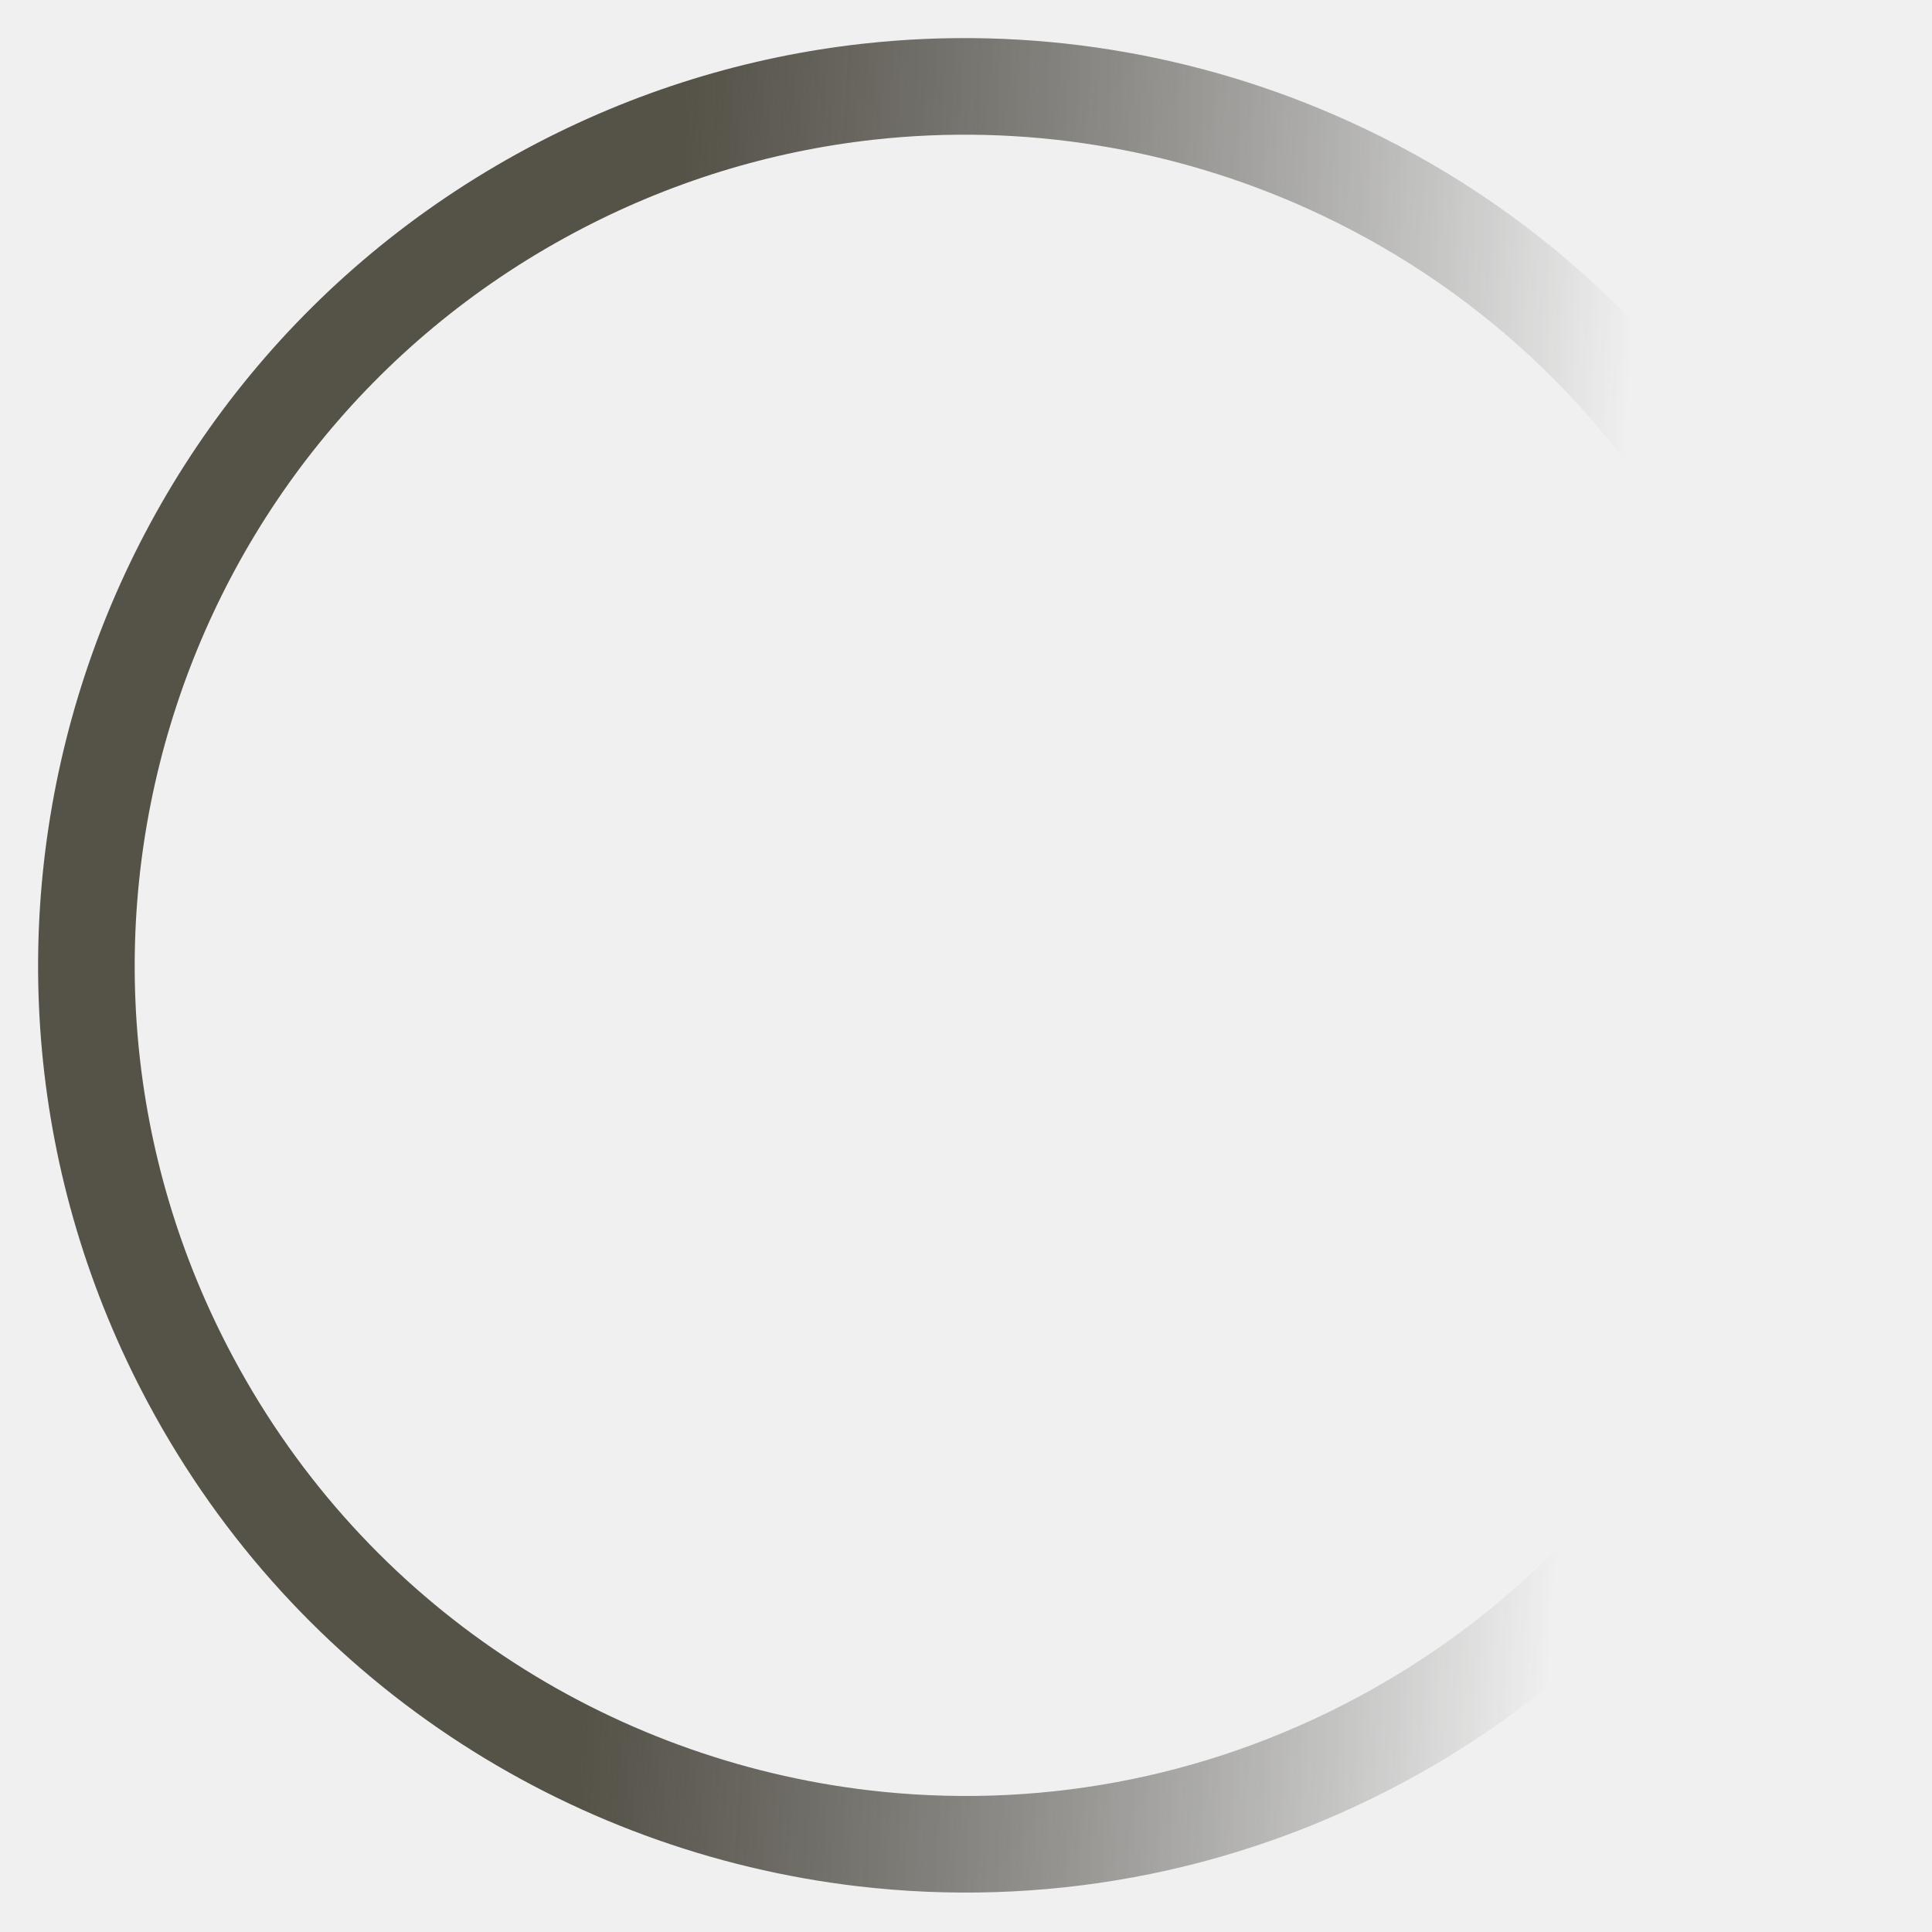
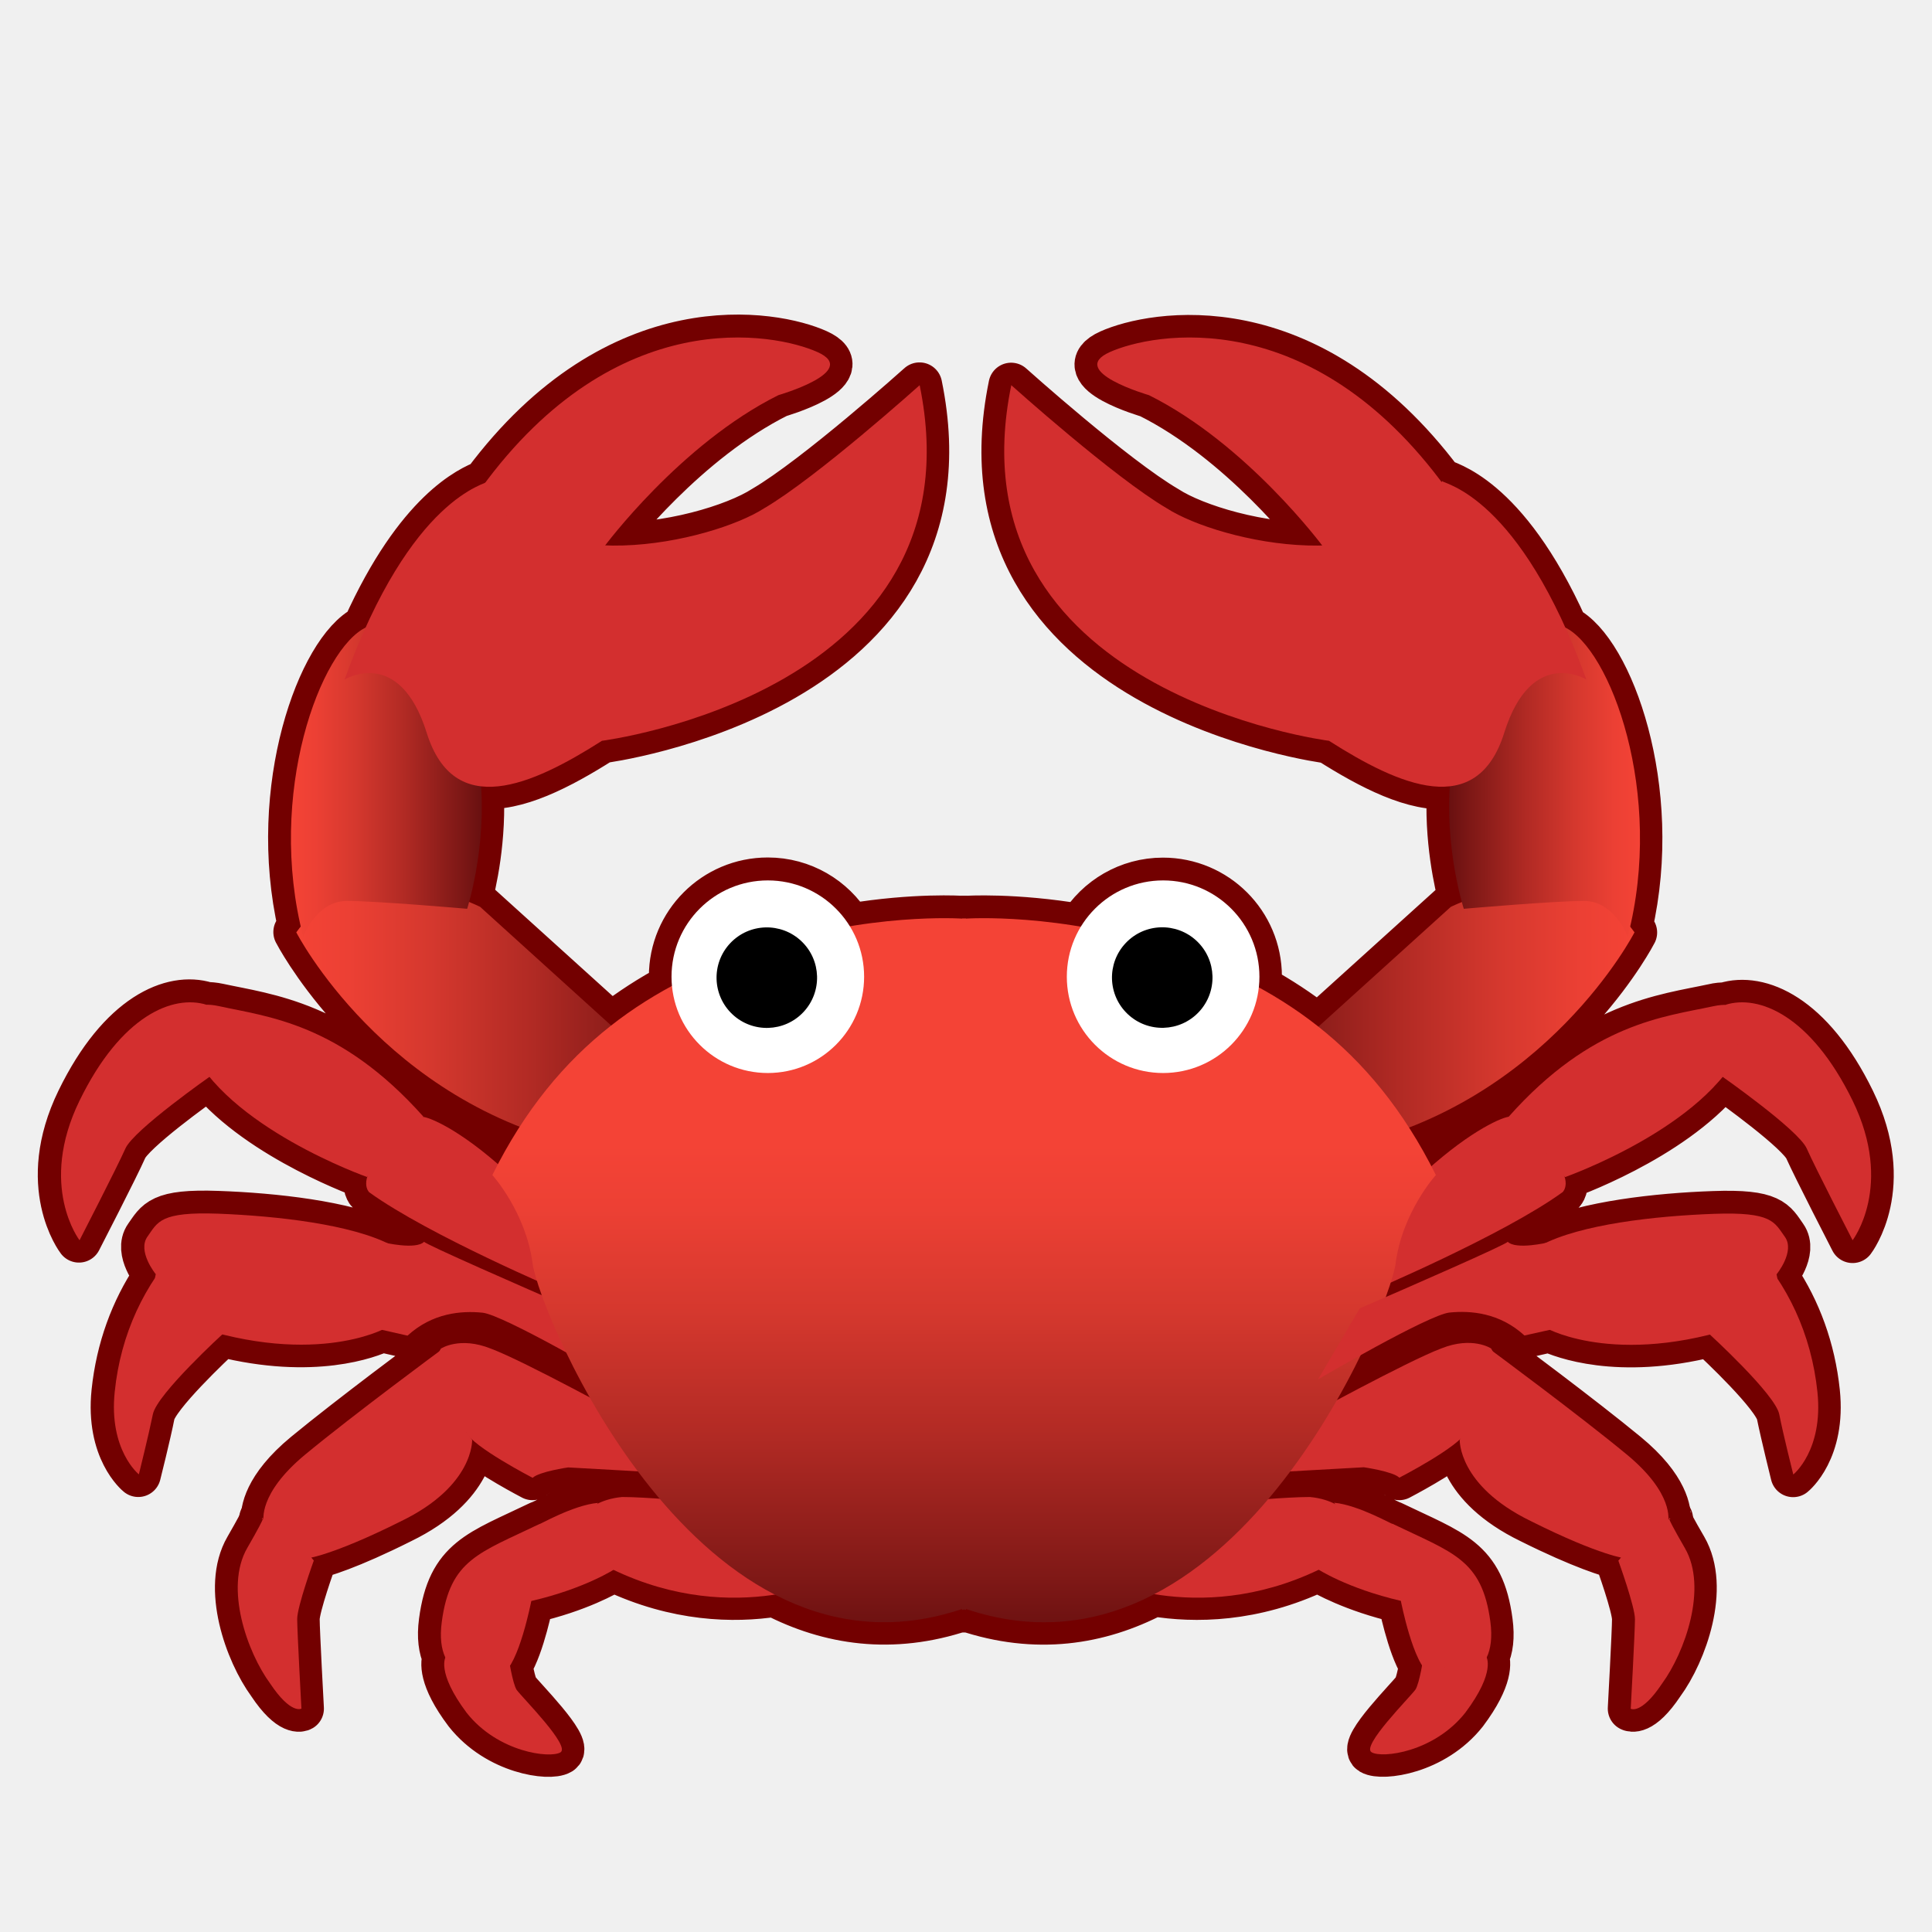
- <svg xmlns="http://www.w3.org/2000/svg" width="192" height="192" viewBox="0 0 20 20" fill="none">
-   <path d="M18.01 5.694C18.821 7.206 19.16 8.844 19.08 10.44C18.926 13.522 17.207 16.447 14.292 18.01C12.588 18.924 10.724 19.239 8.94 19.03C6.085 18.695 3.436 17.016 1.976 14.292C-0.398 9.864 1.266 4.35 5.694 1.976C6.748 1.411 7.863 1.075 8.982 0.95C10.622 0.767 12.273 1.038 13.754 1.71C15.51 2.505 17.028 3.863 18.01 5.694Z" stroke="url(#paint0_linear_0_497)" />
-   <defs>
-     <linearGradient id="paint0_linear_0_497" x1="0.756" y1="8.723" x2="20.965" y2="9.992" gradientUnits="userSpaceOnUse">
-       <stop offset="0.288" stop-color="#555248" />
-       <stop offset="0.78" stop-color="#1B1A17" stop-opacity="0" />
-     </linearGradient>
-   </defs>
+ <svg xmlns="http://www.w3.org/2000/svg" xmlns:xlink="http://www.w3.org/1999/xlink" width="128" height="128" style="enable-background:new 0 0 128 128;">
+   <g id="Layer_1">
+     <g>
+       <path d=" M17.34,100.63c0,0,0.03,0,0.08,0.01C17.49,100.45,17.34,100.63,17.34,100.63z" style="fill:none;stroke:#730000;stroke-width:3;stroke-linecap:round;stroke-linejoin:round;stroke-miterlimit:10;" />
+       <path d=" M110.59,100.64c0.05-0.01,0.08-0.01,0.08-0.01S110.51,100.45,110.59,100.64z" style="fill:none;stroke:#730000;stroke-width:3;stroke-linecap:round;stroke-linejoin:round;stroke-miterlimit:10;" />
+       <path d=" M114.12,71.35c0.76,0.54,5.07,3.62,5.58,4.75c0.55,1.24,3.04,6.08,3.04,6.08s2.76-3.59,0-9.25s-6.21-7.04-8.42-6.35 c0,0,0.01,0.01,0.01,0.01c-0.24-0.01-0.51,0.01-0.84,0.09c-3.18,0.69-8.01,1.1-13.53,7.32c0,0,0.01,0.01,0.01,0.01 c-0.49,0.06-2.38,0.87-5.14,3.3c-0.47-0.91-0.97-1.78-1.49-2.59c10.38-4.03,14.95-12.94,14.95-12.94c-0.1-0.14-0.2-0.26-0.3-0.39 c2.1-9.17-1.33-18.33-4.28-19.78c-4.01-8.91-8.04-9.54-8.18-9.73c-0.01,0.02-0.02,0.04-0.03,0.06 c-8.87-11.85-19.18-9.87-21.99-8.61c-2.84,1.28,2.6,2.85,2.6,2.85c6.09,3.03,10.89,9.19,11.48,9.96 c-4.06,0.1-8.42-1.24-10.29-2.45c-3.48-2.03-10.31-8.16-10.31-8.16c-4.18,20.36,21.05,23.56,21.05,23.56 c2.77,1.76,5.7,3.27,8.01,3c-0.23,3.48,0.49,6.55,0.79,7.67c-0.46,0.19-0.73,0.32-0.73,0.32l-8.78,7.94 c-1.26-0.99-2.58-1.85-3.94-2.6c0.03-0.24,0.04-0.47,0.04-0.72c0-3.53-2.86-6.38-6.38-6.38c-2.31,0-4.33,1.23-5.45,3.07 c-4.41-0.75-7.59-0.54-7.6-0.54v-0.01c-0.06,0-0.09,0-0.13,0c-0.04,0-0.07,0-0.13,0v0.01c-0.02,0-3.11-0.21-7.44,0.51 c-1.12-1.83-3.13-3.05-5.43-3.05c-3.53,0-6.38,2.86-6.38,6.38c0,0.21,0.01,0.42,0.03,0.63c-1.39,0.75-2.74,1.61-4.02,2.61 l-8.7-7.87c0,0-0.27-0.13-0.73-0.32c0.31-1.12,1.02-4.19,0.79-7.67c2.31,0.27,5.24-1.24,8.01-3c0,0,25.23-3.2,21.05-23.56 c0,0-6.83,6.13-10.31,8.16c-1.91,1.23-6.4,2.6-10.53,2.45c0.59-0.78,5.39-6.93,11.48-9.96c0,0,5.44-1.57,2.6-2.85 c-2.81-1.27-13.15-3.25-22.03,8.66c-0.94,0.38-4.44,1.86-7.94,9.61c-2.95,1.45-6.38,10.61-4.28,19.78c-0.1,0.13-0.2,0.25-0.3,0.39 c0,0,4.53,8.82,14.81,12.88c-0.5,0.78-0.98,1.62-1.45,2.5c-2.66-2.31-4.48-3.1-4.97-3.15c0,0,0.01-0.01,0.01-0.01 c-5.52-6.21-10.36-6.63-13.53-7.32c-0.33-0.07-0.6-0.09-0.84-0.09c0,0,0.01-0.01,0.01-0.01c-2.21-0.69-5.66,0.69-8.42,6.35 s0,9.25,0,9.25s2.49-4.83,3.04-6.08c0.5-1.13,4.81-4.21,5.58-4.75c3.41,4.16,10.44,6.64,10.44,6.64c0.01-0.02,0.03-0.05,0.05-0.07 c-0.24,0.73,0.1,1.07,0.1,1.07c2.88,2.09,8.38,4.65,11.11,5.87c0.09,0.28,0.19,0.6,0.32,0.95c-3.35-1.47-7.79-3.43-7.79-3.54 c-0.48,0.48-2.09,0.17-2.53,0.08c-2.69-1.27-7.41-1.79-11.12-1.92c-3.87-0.14-4,0.55-4.7,1.52c-0.69,0.97,0.55,2.49,0.55,2.49 c-0.02,0.07-0.01,0.15-0.02,0.22c-1.45,2.17-2.4,4.73-2.7,7.59c-0.4,3.86,1.6,5.46,1.6,5.46s0.67-2.66,0.93-3.99 c0.25-1.23,4.01-4.75,4.59-5.29c6.11,1.53,9.81,0.07,10.61-0.31L27,88.48c1.66-1.52,3.59-1.66,4.97-1.52 c0.77,0.08,3.37,1.43,5.53,2.63c0.46,0.95,0.98,1.95,1.57,2.99c-2.23-1.19-5.24-2.75-6.55-3.24c-2.07-0.83-3.31,0-3.31,0 c-0.03,0.05-0.05,0.11-0.08,0.17c-0.71,0.52-5.93,4.4-8.89,6.84c-2.7,2.23-2.8,3.86-2.78,4.3c-0.02,0-0.03-0.01-0.05-0.01 c-0.07,0.18-0.32,0.67-1.04,1.92c-1.52,2.62,0,6.9,1.52,8.98c1.38,2.07,2.07,1.66,2.07,1.66s-0.28-5.11-0.28-5.94 s1.1-3.87,1.1-3.87c-0.06-0.07-0.11-0.14-0.17-0.21c0.72-0.16,2.52-0.69,5.97-2.42c4.83-2.35,4.7-5.39,4.7-5.39 c-0.01-0.01-0.01-0.02-0.02-0.03c1.11,1.04,4.02,2.55,4.02,2.55c0.41-0.41,2.35-0.69,2.35-0.69l4.62,0.26 c0.46,0.62,0.95,1.22,1.45,1.82c-0.86-0.06-1.82-0.11-2.49-0.11c-0.75,0.07-1.29,0.27-1.65,0.46c0.03-0.04,0.05-0.07,0.05-0.07 c-1.66,0.14-4,1.52-3.87,1.38c-4,1.93-5.94,2.35-6.49,6.49c-0.14,1.04-0.02,1.81,0.24,2.37c-0.11,0.26-0.35,1.31,1.42,3.66 c2.07,2.62,5.52,3.04,6.21,2.62c0.69-0.41-2.49-3.59-2.9-4.14c-0.17-0.26-0.34-1.04-0.45-1.61c0.83-1.3,1.41-4.29,1.41-4.29 c3.14-0.72,5.03-1.81,5.46-2.07c4.2,2,8.01,2.06,10.68,1.65c3.61,1.86,7.76,2.53,12.41,0.97v0.07c0.04-0.01,0.09-0.03,0.13-0.04 c0.04,0.01,0.09,0.02,0.13,0.04v-0.07c4.67,1.57,8.84,0.89,12.46-1c2.67,0.44,6.58,0.43,10.88-1.62c0.43,0.26,2.32,1.34,5.46,2.07 c0,0,0.58,2.98,1.41,4.29c-0.11,0.56-0.28,1.35-0.45,1.61c-0.41,0.55-3.59,3.73-2.9,4.14c0.69,0.41,4.14,0,6.21-2.62 c1.76-2.35,1.53-3.4,1.42-3.66c0.27-0.56,0.38-1.33,0.24-2.37c-0.55-4.14-2.49-4.56-6.49-6.49c0.14,0.14-2.21-1.24-3.87-1.38 c0,0,0.02,0.03,0.05,0.07c-0.36-0.19-0.91-0.39-1.65-0.46c-0.73,0-1.82,0.06-2.75,0.13c0.51-0.6,1-1.2,1.46-1.82l4.88-0.28 c0,0,1.93,0.28,2.35,0.69c0,0,2.91-1.51,4.02-2.55c-0.01,0.01-0.01,0.02-0.02,0.03c0,0-0.14,3.04,4.7,5.39 c3.45,1.72,5.25,2.25,5.97,2.42c-0.06,0.07-0.11,0.13-0.17,0.21c0,0,1.1,3.04,1.1,3.87s-0.28,5.94-0.28,5.94s0.69,0.41,2.07-1.66 c1.52-2.07,3.04-6.35,1.52-8.98c-0.73-1.25-0.98-1.75-1.04-1.92c-0.01,0-0.03,0-0.05,0.01c0.03-0.44-0.07-2.07-2.78-4.3 c-2.96-2.44-8.18-6.32-8.89-6.84c-0.03-0.05-0.05-0.11-0.08-0.17c0,0-1.24-0.83-3.31,0c-1.38,0.52-4.65,2.22-6.9,3.43 c0.59-1.04,1.12-2.04,1.58-2.99c2.22-1.23,5.07-2.73,5.88-2.82c1.38-0.14,3.31,0,4.97,1.52l1.68-0.38 c0.8,0.37,4.5,1.84,10.61,0.31c0.58,0.54,4.35,4.06,4.59,5.29c0.27,1.33,0.93,3.99,0.93,3.99s2-1.6,1.6-5.46 c-0.3-2.86-1.25-5.42-2.7-7.59c-0.01-0.07,0-0.15-0.02-0.22c0,0,1.24-1.52,0.55-2.49c-0.69-0.97-0.83-1.66-4.7-1.52 c-3.72,0.13-8.43,0.66-11.12,1.92c-0.44,0.09-2.05,0.4-2.53-0.08c0,0.12-4.7,2.19-8.09,3.67c0.13-0.35,0.23-0.66,0.32-0.95 c2.62-1.16,8.42-3.84,11.4-6c0,0,0.34-0.34,0.1-1.07c0.02,0.02,0.03,0.05,0.05,0.07C103.68,77.99,110.71,75.5,114.12,71.35z" style="fill:none;stroke:#730000;stroke-width:3;stroke-linecap:round;stroke-linejoin:round;stroke-miterlimit:10;" />
+     </g>
+     <g>
+       <path d="M41.78,94.04c0,0,2.76,3.45,3.18,3.59l-7.32-0.41c0,0-1.93,0.28-2.35,0.69c0,0-4-2.07-4.42-3.04 l-0.69,0.28c0,0-2.35-3.59-0.97-5.8c0,0,1.24-0.83,3.31,0C34.73,90.17,41.78,94.04,41.78,94.04z" style="fill:#D32F2F;" />
+       <path d="M29.21,89.45c0,0-0.55,2.49,2.07,5.94c0,0,0.14,3.04-4.7,5.39c-4.7,2.35-6.35,2.49-6.35,2.49 s-1.38-2.35-2.76-2.49c0,0-0.41-1.8,2.76-4.42C23.41,93.73,29.21,89.45,29.21,89.45z" style="fill:#D32F2F;" />
+       <path d="M17.34,100.63c0,0,1.24,0,3.45,2.76c0,0-1.1,3.04-1.1,3.87s0.28,5.94,0.28,5.94 s-0.69,0.41-2.07-1.66c-1.52-2.07-3.04-6.35-1.52-8.98C17.89,99.94,17.34,100.63,17.34,100.63z" style="fill:#D32F2F;" />
+       <path d="M95.48,89.34c2.07-0.83,3.31,0,3.31,0c1.38,2.21-0.97,5.8-0.97,5.8l-0.69-0.28 c-0.41,0.97-4.42,3.04-4.42,3.04c-0.41-0.41-2.35-0.69-2.35-0.69l-7.32,0.41c0.41-0.14,3.18-3.59,3.18-3.59 S93.27,90.17,95.48,89.34z" style="fill:#D32F2F;" />
+       <path d="M107.76,96.35c3.18,2.62,2.76,4.42,2.76,4.42c-1.38,0.14-2.76,2.49-2.76,2.49s-1.66-0.14-6.35-2.49 c-4.83-2.35-4.7-5.39-4.7-5.39c2.62-3.45,2.07-5.94,2.07-5.94S104.59,93.73,107.76,96.35z" style="fill:#D32F2F;" />
+       <path d="M111.63,102.57c1.52,2.62,0,6.9-1.52,8.98c-1.38,2.07-2.07,1.66-2.07,1.66s0.28-5.11,0.28-5.94 s-1.1-3.87-1.1-3.87c2.21-2.76,3.45-2.76,3.45-2.76S110.11,99.94,111.63,102.57z" style="fill:#D32F2F;" />
+       <path d="M11.99,82.51c0,0-0.53,1.07,0.67,2.66c0,0,0.28,1.29,2.15,3.16c0,0-4.41,4.03-4.68,5.36 s-0.93,3.99-0.93,3.99s-2-1.6-1.6-5.46C7.99,88.37,9.59,85.04,11.99,82.51z" style="fill:#D32F2F;" />
+       <g>
+         <linearGradient id="SVGID_1_" gradientTransform="matrix(0.9643 3.575725e-04 3.575725e-04 0.9404 0.6578 4.5951)" gradientUnits="userSpaceOnUse" x1="19.656" x2="46.931" y1="67.575" y2="67.575">
+           <stop offset="0" style="stop-color:#F44336" />
+           <stop offset="0.132" style="stop-color:#EC4034" />
+           <stop offset="0.338" style="stop-color:#D5382E" />
+           <stop offset="0.594" style="stop-color:#B12A24" />
+           <stop offset="0.887" style="stop-color:#7E1816" />
+           <stop offset="1" style="stop-color:#691010" />
+         </linearGradient>
+         <path d="M19.63,61.77c0,0,5.8,11.31,19.18,14.21c13.38,2.9,3.82,1.1,3.82,1.1l1.79-5.58 L31.81,60.08C31.81,60.08,23.77,56.01,19.63,61.77z" style="fill:url(#SVGID_1_);" />
+         <linearGradient id="SVGID_3_" gradientUnits="userSpaceOnUse" x1="19.272" x2="31.919" y1="51.659" y2="51.659">
+           <stop offset="0" style="stop-color:#F44336" />
+           <stop offset="0.132" style="stop-color:#EC4034" />
+           <stop offset="0.338" style="stop-color:#D5382E" />
+           <stop offset="0.594" style="stop-color:#B12A24" />
+           <stop offset="0.887" style="stop-color:#7E1816" />
+           <stop offset="1" style="stop-color:#691010" />
+         </linearGradient>
+         <path d="M20.09,62.06c0,0,0.87-2.37,2.89-2.37s7.97,0.52,7.97,0.52s1.58-4.85,0.71-9.98 c0,0-4.48,0.2-4.05-6.31c0,0-0.29-3.75-3.33-2.37C21.24,42.94,17.63,52.6,20.09,62.06z" style="fill:url(#SVGID_3_);" />
+         <path d="M22.83,45.02c0,0,3.63-2.24,5.44,3.53c1.81,5.78,6.95,3.5,11.61,0.53c0,0,25.23-3.2,21.05-23.56 c0,0-6.83,6.13-10.31,8.16c-3.45,2.22-15.33,4.94-18.23-1.81C32.24,32.08,27.25,32.83,22.83,45.02z" style="fill:#D32F2F;" />
+       </g>
+       <path d="M31.89,32.33c0,0,2.3,4,8.14,3.89c0,0,5.03-6.8,11.54-10.04c0,0,5.44-1.57,2.6-2.85 S40.83,20.03,31.89,32.33z" style="fill:#D32F2F;" />
+       <g>
+         <linearGradient id="SVGID_4_" gradientTransform="matrix(-0.9643 3.575725e-04 -3.575726e-04 0.9404 174.1157 4.5951)" gradientUnits="userSpaceOnUse" x1="68.235" x2="95.511" y1="67.557" y2="67.557">
+           <stop offset="0" style="stop-color:#F44336" />
+           <stop offset="0.132" style="stop-color:#EC4034" />
+           <stop offset="0.338" style="stop-color:#D5382E" />
+           <stop offset="0.594" style="stop-color:#B12A24" />
+           <stop offset="0.887" style="stop-color:#7E1816" />
+           <stop offset="1" style="stop-color:#691010" />
+         </linearGradient>
+         <path d="M108.29,61.77c0,0-5.8,11.31-19.18,14.21c-13.38,2.9-3.82,1.1-3.82,1.1l-1.79-5.58 l12.61-11.41C96.12,60.08,104.16,56.01,108.29,61.77z" style="fill:url(#SVGID_4_);" />
+         <linearGradient id="SVGID_5_" gradientTransform="matrix(-1 0 0 1 174.7735 0)" gradientUnits="userSpaceOnUse" x1="66.118" x2="78.765" y1="51.659" y2="51.659">
+           <stop offset="0" style="stop-color:#F44336" />
+           <stop offset="0.132" style="stop-color:#EC4034" />
+           <stop offset="0.338" style="stop-color:#D5382E" />
+           <stop offset="0.594" style="stop-color:#B12A24" />
+           <stop offset="0.887" style="stop-color:#7E1816" />
+           <stop offset="1" style="stop-color:#691010" />
+         </linearGradient>
+         <path d="M107.84,62.06c0,0-0.87-2.37-2.89-2.37c-2.03,0-7.97,0.52-7.97,0.52s-1.58-4.85-0.71-9.98 c0,0,4.48,0.2,4.05-6.31c0,0,0.29-3.75,3.33-2.37C106.68,42.94,110.3,52.6,107.84,62.06z" style="fill:url(#SVGID_5_);" />
+         <path d="M105.1,45.02c0,0-3.63-2.24-5.44,3.53s-6.95,3.5-11.61,0.53c0,0-25.23-3.2-21.05-23.56 c0,0,6.83,6.13,10.31,8.16c3.45,2.22,15.33,4.94,18.23-1.81C95.69,32.08,100.68,32.83,105.1,45.02z" style="fill:#D32F2F;" />
+         <path d="M95.8,32.33c0,0-2.3,4-8.14,3.89c0,0-5.03-6.8-11.54-10.04c0,0-5.44-1.57-2.6-2.85 S86.86,20.03,95.8,32.33z" style="fill:#D32F2F;" />
+       </g>
+       <path d="M33.49,77.57c0,0,1.66,1.8,2.35,4.42c0.69,2.49,1.38,3.59,1.38,3.59s-8.82-3.74-12.76-6.59 c0,0-0.78-0.73,0.74-2.38s2.21-2.49,2.76-2.62C28.38,73.98,30.45,74.81,33.49,77.57z" style="fill:#D32F2F;" />
+       <path d="M28.05,73.98c0,0-2.49,1.93-3.73,4c0,0-9.39-3.31-11.74-8.7c0,0-1.24-3.31,1.93-2.62 C17.69,67.36,22.52,67.77,28.05,73.98z" style="fill:#D32F2F;" />
+       <path d="M13.69,66.57c0,0-1.38,0.83-0.97,2.21c0.41,1.38,1.29,2.47,1.29,2.47s-5.15,3.6-5.7,4.84 c-0.55,1.24-3.04,6.08-3.04,6.08s-2.76-3.59,0-9.25C8.03,67.26,11.48,65.88,13.69,66.57z" style="fill:#D32F2F;" />
+       <path d="M45.78,99.46c0,0,3.45,3.73,9.39,5.11c0,0-7.04,3.45-15.33-0.97c0,0-2.21-1.52-0.83-3.59 c0,0,0.69-0.69,2.21-0.83C42.74,99.18,45.78,99.46,45.78,99.46z" style="fill:#D32F2F;" />
+       <path d="M39.62,99.57c0,0-0.69,0.83-0.69,2.35c0,1.52,1.82,2.02,1.82,2.02s-1.96,1.3-5.55,2.13 c0,0-0.83,4.28-1.93,4.83s-4.56,0.69-4-3.45c0.55-4.14,2.49-4.56,6.49-6.49C35.62,101.09,37.96,99.71,39.62,99.57z" style="fill:#D32F2F;" />
+       <path d="M29.54,109.75c0,0,2.21,1.8,4.14,0c0,0,0.28,1.8,0.55,2.21c0.41,0.55,3.59,3.73,2.9,4.14 c-0.69,0.41-4.14,0-6.21-2.62C28.85,110.71,29.54,109.75,29.54,109.75z" style="fill:#D32F2F;" />
+       <path d="M37.91,86.69l2.76,4.7c0,0-7.32-4.28-8.7-4.42s-3.31,0-4.97,1.52l-1.85-0.42 c0,0-1.22-4.37,0.3-5.75c0,0,2.1,0.5,2.65-0.05C28.11,82.41,34.73,85.31,37.91,86.69z" style="fill:#D32F2F;" />
+       <path d="M25.92,82.49c0,0-1.66,2.76-0.41,5.52c0,0-4.97,2.76-13.81-0.55c0,0-1.8-1.52-1.38-3.04 c0,0-1.24-1.52-0.55-2.49s0.83-1.66,4.7-1.52C18.32,80.56,23.29,81.11,25.92,82.49z" style="fill:#D32F2F;" />
+       <path d="M120.41,92.23c0.4,3.86-1.6,5.46-1.6,5.46s-0.67-2.66-0.93-3.99s-4.68-5.36-4.68-5.36 c1.86-1.86,2.15-3.16,2.15-3.16c1.2-1.6,0.67-2.66,0.67-2.66C118.41,85.04,120.01,88.37,120.41,92.23z" style="fill:#D32F2F;" />
+       <path d="M100.03,73.98c0.55,0.14,1.24,0.97,2.76,2.62c1.52,1.66,0.74,2.38,0.74,2.38 c-3.93,2.85-12.76,6.59-12.76,6.59s0.69-1.1,1.38-3.59c0.69-2.62,2.35-4.42,2.35-4.42C97.55,74.81,99.62,73.98,100.03,73.98z" style="fill:#D32F2F;" />
+       <path d="M113.49,66.67c3.18-0.69,1.93,2.62,1.93,2.62c-2.35,5.39-11.74,8.7-11.74,8.7 c-1.24-2.07-3.73-4-3.73-4C105.48,67.77,110.31,67.36,113.49,66.67z" style="fill:#D32F2F;" />
+       <path d="M122.74,72.92c2.76,5.66,0,9.25,0,9.25s-2.49-4.83-3.04-6.08c-0.55-1.24-5.7-4.84-5.7-4.84 s0.87-1.09,1.29-2.47c0.41-1.38-0.97-2.21-0.97-2.21C116.52,65.88,119.97,67.26,122.74,72.92z" style="fill:#D32F2F;" />
+       <path d="M86.78,99.18c1.52,0.14,2.21,0.83,2.21,0.83c1.38,2.07-0.83,3.59-0.83,3.59 c-8.29,4.42-15.33,0.97-15.33,0.97c5.94-1.38,9.39-5.11,9.39-5.11S85.26,99.18,86.78,99.18z" style="fill:#D32F2F;" />
+       <path d="M92.25,100.95c4,1.93,5.94,2.35,6.49,6.49c0.55,4.14-2.9,4-4,3.45c-1.1-0.55-1.93-4.83-1.93-4.83 c-3.59-0.83-5.55-2.13-5.55-2.13s1.82-0.5,1.82-2.02c0-1.52-0.69-2.35-0.69-2.35C90.04,99.71,92.38,101.09,92.25,100.95z" style="fill:#D32F2F;" />
+       <path d="M97.08,113.47c-2.07,2.62-5.52,3.04-6.21,2.62c-0.69-0.41,2.49-3.59,2.9-4.14 c0.28-0.41,0.55-2.21,0.55-2.21c1.93,1.8,4.14,0,4.14,0S99.15,110.71,97.08,113.47z" style="fill:#D32F2F;" />
+       <linearGradient id="SVGID_6_" gradientUnits="userSpaceOnUse" x1="63.875" x2="63.875" y1="75.841" y2="108.429">
+         <stop offset="0" style="stop-color:#F44336" />
+         <stop offset="0.132" style="stop-color:#EC4034" />
+         <stop offset="0.338" style="stop-color:#D5382E" />
+         <stop offset="0.594" style="stop-color:#B12A24" />
+         <stop offset="0.887" style="stop-color:#7E1816" />
+         <stop offset="1" style="stop-color:#691010" />
+       </linearGradient>
+       <path d="M77.34,62.82c-7.13-2.38-13.31-1.96-13.34-1.96v-0.01c-0.06,0-0.09,0-0.13,0 c-0.04,0-0.07,0-0.13,0v0.01c-0.03,0-6.2-0.42-13.34,1.96c-7.15,2.39-13.49,6.37-17.78,15.03c0,0,2.22,2.45,2.67,5.88 c0.44,3.27,10.97,28.75,28.45,22.87v0.07c0.04-0.01,0.09-0.03,0.13-0.04c0.04,0.01,0.09,0.02,0.13,0.04v-0.07 C81.49,112.49,92.01,87,92.46,83.73c0.44-3.43,2.67-5.88,2.67-5.88C90.83,69.19,84.49,65.21,77.34,62.82z" style="fill:url(#SVGID_6_);" />
+       <path d="M99.89,82.27c0.55,0.55,2.65,0.05,2.65,0.05c1.52,1.38,0.3,5.75,0.3,5.75L101,88.48 c-1.66-1.52-3.59-1.66-4.97-1.52c-1.38,0.14-8.7,4.42-8.7,4.42l2.76-4.7C93.27,85.31,99.89,82.41,99.89,82.27z" style="fill:#D32F2F;" />
+       <path d="M113.55,80.42c3.87-0.14,4,0.55,4.7,1.52s-0.55,2.49-0.55,2.49c0.41,1.52-1.38,3.04-1.38,3.04 c-8.84,3.31-13.81,0.55-13.81,0.55c1.24-2.76-0.41-5.52-0.41-5.52C104.71,81.11,109.68,80.56,113.55,80.42z" style="fill:#D32F2F;" />
+       <g>
+         <g>
+           <circle cx="50.87" cy="64.71" r="6.38" style="fill:#FFFFFF;" />
+           <ellipse cx="50.8" cy="64.77" rx="3.33" ry="3.33" transform="matrix(0.6853 -0.7283 0.7283 0.6853 -31.1819 57.3832)" />
+         </g>
+         <g>
+           <circle cx="77.06" cy="64.71" r="6.38" style="fill:#FFFFFF;" />
+           <ellipse cx="77" cy="64.77" rx="3.33" ry="3.33" transform="matrix(0.6853 -0.7283 0.7283 0.6853 -22.9389 76.4582)" />
+         </g>
+       </g>
+     </g>
+   </g>
+   <g id="Layer_2" style="display:none;">
+     <g style="display:inline;">
+       <g style="opacity:0.6;">
+         <circle cx="64" cy="64" r="28" style="opacity:0.61;fill:none;stroke:#000000;stroke-width:0.263;stroke-miterlimit:10;" />
+         <line style="opacity:0.61;fill:none;stroke:#000000;stroke-width:0.25;stroke-miterlimit:10;" x1="84" x2="84" y1="0" y2="128" />
+         <line style="opacity:0.61;fill:none;stroke:#000000;stroke-width:0.25;stroke-miterlimit:10;" x1="44" x2="44" y1="0" y2="128" />
+         <line style="opacity:0.61;fill:none;stroke:#000000;stroke-width:0.25;stroke-miterlimit:10;" x1="64" x2="64" y1="0" y2="128" />
+         <line style="opacity:0.61;fill:none;stroke:#000000;stroke-width:0.25;stroke-miterlimit:10;" x1="128" x2="0" y1="64" y2="64" />
+         <line style="opacity:0.61;fill:none;stroke:#000000;stroke-width:0.25;stroke-miterlimit:10;" x1="128" x2="0" y1="44" y2="44" />
+         <line style="opacity:0.61;fill:none;stroke:#000000;stroke-width:0.25;stroke-miterlimit:10;" x1="128" x2="0" y1="83.75" y2="83.75" />
+         <line style="opacity:0.61;fill:none;stroke:#000000;stroke-width:0.25;stroke-miterlimit:10;" x1="128" x2="0" y1="128" y2="0" />
+         <line style="opacity:0.61;fill:none;stroke:#000000;stroke-width:0.25;stroke-miterlimit:10;" x1="0" x2="128" y1="128" y2="0" />
+         <g style="opacity:0.61;">
+           <path d="M64,4.26c32.94,0,59.74,26.8,59.74,59.74S96.94,123.74,64,123.74S4.26,96.94,4.26,64S31.06,4.26,64,4.26 M64,4 C30.86,4,4,30.86,4,64s26.86,60,60,60s60-26.86,60-60S97.14,4,64,4L64,4z" />
+         </g>
+         <path d="M107.97,115.97H20.03 c-4.42,0-8.03-3.61-8.03-8.03V20.03c0-4.42,3.61-8.03,8.03-8.03h87.94c4.42,0,8.03,3.61,8.03,8.03v87.91 C116,112.36,112.39,115.97,107.97,115.97z" style="opacity:0.61;fill:none;stroke:#000000;stroke-width:0.258;stroke-miterlimit:10;" />
+         <path d="M100,124H28c-4.4,0-8-3.6-8-8 V12c0-4.4,3.6-8,8-8h72c4.4,0,8,3.6,8,8v104C108,120.4,104.4,124,100,124z" style="opacity:0.61;fill:none;stroke:#000000;stroke-width:0.263;stroke-miterlimit:10;" />
+         <path d="M113.77,108H14.23 C8.6,108,4,103.4,4,97.77V30.28c0-5.63,4.6-10.23,10.23-10.23h99.54c5.63,0,10.23,4.6,10.23,10.23v67.48 C124,103.4,119.4,108,113.77,108z" style="opacity:0.61;fill:none;stroke:#000000;stroke-width:0.263;stroke-miterlimit:10;" />
+       </g>
+       <g>
+         <g style="opacity:0.2;">
+           <defs>
+             <rect id="SVGID_2_" height="128" style="opacity:0.2;" width="128" x="0" y="0" />
+           </defs>
+           <clipPath id="SVGID_7_">
+             <use style="overflow:visible;" xlink:href="#SVGID_2_" />
+           </clipPath>
+           <g style="clip-path:url(#SVGID_7_);">
+             <g>
+               <line style="fill:none;stroke:#000000;stroke-width:0.25;stroke-miterlimit:10;" x1="-28" x2="-28" y1="160" y2="-32" />
+               <line style="fill:none;stroke:#000000;stroke-width:0.25;stroke-miterlimit:10;" x1="-24" x2="-24" y1="160" y2="-32" />
+               <line style="fill:none;stroke:#000000;stroke-width:0.25;stroke-miterlimit:10;" x1="-20" x2="-20" y1="160" y2="-32" />
+               <line style="fill:none;stroke:#000000;stroke-width:0.25;stroke-miterlimit:10;" x1="-16" x2="-16" y1="160" y2="-32" />
+               <line style="fill:none;stroke:#000000;stroke-width:0.25;stroke-miterlimit:10;" x1="-12" x2="-12" y1="160" y2="-32" />
+               <line style="fill:none;stroke:#000000;stroke-width:0.25;stroke-miterlimit:10;" x1="-8" x2="-8" y1="160" y2="-32" />
+               <line style="fill:none;stroke:#000000;stroke-width:0.25;stroke-miterlimit:10;" x1="-4" x2="-4" y1="160" y2="-32" />
+               <line style="fill:none;stroke:#000000;stroke-width:0.25;stroke-miterlimit:10;" x1="0" x2="0" y1="160" y2="-32" />
+               <line style="fill:none;stroke:#000000;stroke-width:0.25;stroke-miterlimit:10;" x1="4" x2="4" y1="160" y2="-32" />
+               <line style="fill:none;stroke:#000000;stroke-width:0.25;stroke-miterlimit:10;" x1="8" x2="8" y1="160" y2="-32" />
+               <line style="fill:none;stroke:#000000;stroke-width:0.25;stroke-miterlimit:10;" x1="12" x2="12" y1="160" y2="-32" />
+               <line style="fill:none;stroke:#000000;stroke-width:0.25;stroke-miterlimit:10;" x1="16" x2="16" y1="160" y2="-32" />
+               <line style="fill:none;stroke:#000000;stroke-width:0.25;stroke-miterlimit:10;" x1="20" x2="20" y1="160" y2="-32" />
+               <line style="fill:none;stroke:#000000;stroke-width:0.25;stroke-miterlimit:10;" x1="24" x2="24" y1="160" y2="-32" />
+               <line style="fill:none;stroke:#000000;stroke-width:0.25;stroke-miterlimit:10;" x1="28" x2="28" y1="160" y2="-32" />
+               <line style="fill:none;stroke:#000000;stroke-width:0.25;stroke-miterlimit:10;" x1="32" x2="32" y1="160" y2="-32" />
+               <line style="fill:none;stroke:#000000;stroke-width:0.25;stroke-miterlimit:10;" x1="36" x2="36" y1="160" y2="-32" />
+               <line style="fill:none;stroke:#000000;stroke-width:0.25;stroke-miterlimit:10;" x1="40" x2="40" y1="160" y2="-32" />
+               <line style="fill:none;stroke:#000000;stroke-width:0.25;stroke-miterlimit:10;" x1="44" x2="44" y1="160" y2="-32" />
+               <line style="fill:none;stroke:#000000;stroke-width:0.25;stroke-miterlimit:10;" x1="48" x2="48" y1="160" y2="-32" />
+               <line style="fill:none;stroke:#000000;stroke-width:0.25;stroke-miterlimit:10;" x1="52" x2="52" y1="160" y2="-32" />
+               <line style="fill:none;stroke:#000000;stroke-width:0.25;stroke-miterlimit:10;" x1="56" x2="56" y1="160" y2="-32" />
+               <line style="fill:none;stroke:#000000;stroke-width:0.25;stroke-miterlimit:10;" x1="60" x2="60" y1="160" y2="-32" />
+               <line style="fill:none;stroke:#000000;stroke-width:0.25;stroke-miterlimit:10;" x1="64" x2="64" y1="160" y2="-32" />
+               <line style="fill:none;stroke:#000000;stroke-width:0.25;stroke-miterlimit:10;" x1="68" x2="68" y1="160" y2="-32" />
+               <line style="fill:none;stroke:#000000;stroke-width:0.25;stroke-miterlimit:10;" x1="72" x2="72" y1="160" y2="-32" />
+               <line style="fill:none;stroke:#000000;stroke-width:0.25;stroke-miterlimit:10;" x1="76" x2="76" y1="160" y2="-32" />
+               <line style="fill:none;stroke:#000000;stroke-width:0.25;stroke-miterlimit:10;" x1="80" x2="80" y1="160" y2="-32" />
+               <line style="fill:none;stroke:#000000;stroke-width:0.25;stroke-miterlimit:10;" x1="84" x2="84" y1="160" y2="-32" />
+               <line style="fill:none;stroke:#000000;stroke-width:0.25;stroke-miterlimit:10;" x1="88" x2="88" y1="160" y2="-32" />
+               <line style="fill:none;stroke:#000000;stroke-width:0.25;stroke-miterlimit:10;" x1="92" x2="92" y1="160" y2="-32" />
+               <line style="fill:none;stroke:#000000;stroke-width:0.25;stroke-miterlimit:10;" x1="96" x2="96" y1="160" y2="-32" />
+               <line style="fill:none;stroke:#000000;stroke-width:0.25;stroke-miterlimit:10;" x1="100" x2="100" y1="160" y2="-32" />
+               <line style="fill:none;stroke:#000000;stroke-width:0.25;stroke-miterlimit:10;" x1="104" x2="104" y1="160" y2="-32" />
+               <line style="fill:none;stroke:#000000;stroke-width:0.25;stroke-miterlimit:10;" x1="108" x2="108" y1="160" y2="-32" />
+               <line style="fill:none;stroke:#000000;stroke-width:0.25;stroke-miterlimit:10;" x1="112" x2="112" y1="160" y2="-32" />
+               <line style="fill:none;stroke:#000000;stroke-width:0.25;stroke-miterlimit:10;" x1="116" x2="116" y1="160" y2="-32" />
+               <line style="fill:none;stroke:#000000;stroke-width:0.25;stroke-miterlimit:10;" x1="120" x2="120" y1="160" y2="-32" />
+               <line style="fill:none;stroke:#000000;stroke-width:0.25;stroke-miterlimit:10;" x1="124" x2="124" y1="160" y2="-32" />
+               <line style="fill:none;stroke:#000000;stroke-width:0.25;stroke-miterlimit:10;" x1="128" x2="128" y1="160" y2="-32" />
+               <line style="fill:none;stroke:#000000;stroke-width:0.25;stroke-miterlimit:10;" x1="132" x2="132" y1="160" y2="-32" />
+               <line style="fill:none;stroke:#000000;stroke-width:0.25;stroke-miterlimit:10;" x1="136" x2="136" y1="160" y2="-32" />
+               <line style="fill:none;stroke:#000000;stroke-width:0.25;stroke-miterlimit:10;" x1="137" x2="137" y1="166.05" y2="-25.95" />
+               <line style="fill:none;stroke:#000000;stroke-width:0.25;stroke-miterlimit:10;" x1="144" x2="144" y1="160" y2="-32" />
+               <line style="fill:none;stroke:#000000;stroke-width:0.25;stroke-miterlimit:10;" x1="148" x2="148" y1="160" y2="-32" />
+               <line style="fill:none;stroke:#000000;stroke-width:0.25;stroke-miterlimit:10;" x1="152" x2="152" y1="160" y2="-32" />
+               <line style="fill:none;stroke:#000000;stroke-width:0.25;stroke-miterlimit:10;" x1="156" x2="156" y1="160" y2="-32" />
+             </g>
+             <g>
+               <line style="fill:none;stroke:#000000;stroke-width:0.25;stroke-miterlimit:10;" x1="-32" x2="160" y1="-28" y2="-28" />
+               <line style="fill:none;stroke:#000000;stroke-width:0.25;stroke-miterlimit:10;" x1="-32" x2="160" y1="-24" y2="-24" />
+               <line style="fill:none;stroke:#000000;stroke-width:0.25;stroke-miterlimit:10;" x1="-32" x2="160" y1="-20" y2="-20" />
+               <line style="fill:none;stroke:#000000;stroke-width:0.25;stroke-miterlimit:10;" x1="-32" x2="160" y1="-16" y2="-16" />
+               <line style="fill:none;stroke:#000000;stroke-width:0.25;stroke-miterlimit:10;" x1="-32" x2="160" y1="-12" y2="-12" />
+               <line style="fill:none;stroke:#000000;stroke-width:0.25;stroke-miterlimit:10;" x1="-32" x2="160" y1="-8" y2="-8" />
+               <line style="fill:none;stroke:#000000;stroke-width:0.25;stroke-miterlimit:10;" x1="-32" x2="160" y1="-4" y2="-4" />
+               <line style="fill:none;stroke:#000000;stroke-width:0.25;stroke-miterlimit:10;" x1="-32" x2="160" y1="0" y2="0" />
+               <line style="fill:none;stroke:#000000;stroke-width:0.25;stroke-miterlimit:10;" x1="-32" x2="160" y1="4" y2="4" />
+               <line style="fill:none;stroke:#000000;stroke-width:0.25;stroke-miterlimit:10;" x1="-32" x2="160" y1="8" y2="8" />
+               <line style="fill:none;stroke:#000000;stroke-width:0.25;stroke-miterlimit:10;" x1="-32" x2="160" y1="12" y2="12" />
+               <line style="fill:none;stroke:#000000;stroke-width:0.25;stroke-miterlimit:10;" x1="-32" x2="160" y1="16" y2="16" />
+               <line style="fill:none;stroke:#000000;stroke-width:0.25;stroke-miterlimit:10;" x1="-32" x2="160" y1="20" y2="20" />
+               <line style="fill:none;stroke:#000000;stroke-width:0.25;stroke-miterlimit:10;" x1="-32" x2="160" y1="24" y2="24" />
+               <line style="fill:none;stroke:#000000;stroke-width:0.25;stroke-miterlimit:10;" x1="-32" x2="160" y1="28" y2="28" />
+               <line style="fill:none;stroke:#000000;stroke-width:0.25;stroke-miterlimit:10;" x1="-32" x2="160" y1="32" y2="32" />
+               <line style="fill:none;stroke:#000000;stroke-width:0.25;stroke-miterlimit:10;" x1="-32" x2="160" y1="36" y2="36" />
+               <line style="fill:none;stroke:#000000;stroke-width:0.25;stroke-miterlimit:10;" x1="-32" x2="160" y1="40" y2="40" />
+               <line style="fill:none;stroke:#000000;stroke-width:0.25;stroke-miterlimit:10;" x1="-32" x2="160" y1="44" y2="44" />
+               <line style="fill:none;stroke:#000000;stroke-width:0.25;stroke-miterlimit:10;" x1="-32" x2="160" y1="48" y2="48" />
+               <line style="fill:none;stroke:#000000;stroke-width:0.25;stroke-miterlimit:10;" x1="-32" x2="160" y1="52" y2="52" />
+               <line style="fill:none;stroke:#000000;stroke-width:0.25;stroke-miterlimit:10;" x1="-32" x2="160" y1="56" y2="56" />
+               <line style="fill:none;stroke:#000000;stroke-width:0.25;stroke-miterlimit:10;" x1="-32" x2="160" y1="60" y2="60" />
+               <line style="fill:none;stroke:#000000;stroke-width:0.25;stroke-miterlimit:10;" x1="-32" x2="160" y1="64" y2="64" />
+               <line style="fill:none;stroke:#000000;stroke-width:0.25;stroke-miterlimit:10;" x1="-32" x2="160" y1="68" y2="68" />
+               <line style="fill:none;stroke:#000000;stroke-width:0.25;stroke-miterlimit:10;" x1="-32" x2="160" y1="72" y2="72" />
+               <line style="fill:none;stroke:#000000;stroke-width:0.25;stroke-miterlimit:10;" x1="-32" x2="160" y1="76" y2="76" />
+               <line style="fill:none;stroke:#000000;stroke-width:0.25;stroke-miterlimit:10;" x1="-32" x2="160" y1="80" y2="80" />
+               <line style="fill:none;stroke:#000000;stroke-width:0.25;stroke-miterlimit:10;" x1="-32" x2="160" y1="84" y2="84" />
+               <line style="fill:none;stroke:#000000;stroke-width:0.25;stroke-miterlimit:10;" x1="-32" x2="160" y1="88" y2="88" />
+               <line style="fill:none;stroke:#000000;stroke-width:0.25;stroke-miterlimit:10;" x1="-32" x2="160" y1="92" y2="92" />
+               <line style="fill:none;stroke:#000000;stroke-width:0.25;stroke-miterlimit:10;" x1="-32" x2="160" y1="96" y2="96" />
+               <line style="fill:none;stroke:#000000;stroke-width:0.25;stroke-miterlimit:10;" x1="-32" x2="160" y1="100" y2="100" />
+               <line style="fill:none;stroke:#000000;stroke-width:0.25;stroke-miterlimit:10;" x1="-32" x2="160" y1="104" y2="104" />
+               <line style="fill:none;stroke:#000000;stroke-width:0.25;stroke-miterlimit:10;" x1="-32" x2="160" y1="108" y2="108" />
+               <line style="fill:none;stroke:#000000;stroke-width:0.25;stroke-miterlimit:10;" x1="-32" x2="160" y1="112" y2="112" />
+               <line style="fill:none;stroke:#000000;stroke-width:0.25;stroke-miterlimit:10;" x1="-32" x2="160" y1="116" y2="116" />
+               <line style="fill:none;stroke:#000000;stroke-width:0.25;stroke-miterlimit:10;" x1="-32" x2="160" y1="120" y2="120" />
+               <line style="fill:none;stroke:#000000;stroke-width:0.25;stroke-miterlimit:10;" x1="-32" x2="160" y1="124" y2="124" />
+               <line style="fill:none;stroke:#000000;stroke-width:0.25;stroke-miterlimit:10;" x1="-32" x2="160" y1="128" y2="128" />
+               <line style="fill:none;stroke:#000000;stroke-width:0.25;stroke-miterlimit:10;" x1="-32" x2="160" y1="132" y2="132" />
+               <line style="fill:none;stroke:#000000;stroke-width:0.25;stroke-miterlimit:10;" x1="-32" x2="160" y1="136" y2="136" />
+               <line style="fill:none;stroke:#000000;stroke-width:0.25;stroke-miterlimit:10;" x1="-32" x2="160" y1="140" y2="140" />
+               <line style="fill:none;stroke:#000000;stroke-width:0.25;stroke-miterlimit:10;" x1="-32" x2="160" y1="144" y2="144" />
+               <line style="fill:none;stroke:#000000;stroke-width:0.25;stroke-miterlimit:10;" x1="-32" x2="160" y1="148" y2="148" />
+               <line style="fill:none;stroke:#000000;stroke-width:0.25;stroke-miterlimit:10;" x1="-32" x2="160" y1="152" y2="152" />
+               <line style="fill:none;stroke:#000000;stroke-width:0.25;stroke-miterlimit:10;" x1="-32" x2="160" y1="156" y2="156" />
+             </g>
+             <path d="M159.75-31.75v191.5h-191.5v-191.5H159.75 M160-32H-32v192h192V-32L160-32z" />
+           </g>
+         </g>
+         <g>
+           <rect height="128" style="opacity:0.3;fill:#F44336;" width="4" x="0" y="0" />
+           <rect height="128" style="opacity:0.3;fill:#F44336;" width="4" x="124" y="0" />
+           <rect height="120" style="opacity:0.3;fill:#F44336;" transform="matrix(-1.836970e-16 1 -1 -1.836970e-16 66 -62)" width="4" x="62" y="-58" />
+           <rect height="120" style="opacity:0.3;fill:#F44336;" transform="matrix(-1.836970e-16 1 -1 -1.836970e-16 190 62)" width="4" x="62" y="66" />
+         </g>
+       </g>
+     </g>
+   </g>
</svg>
